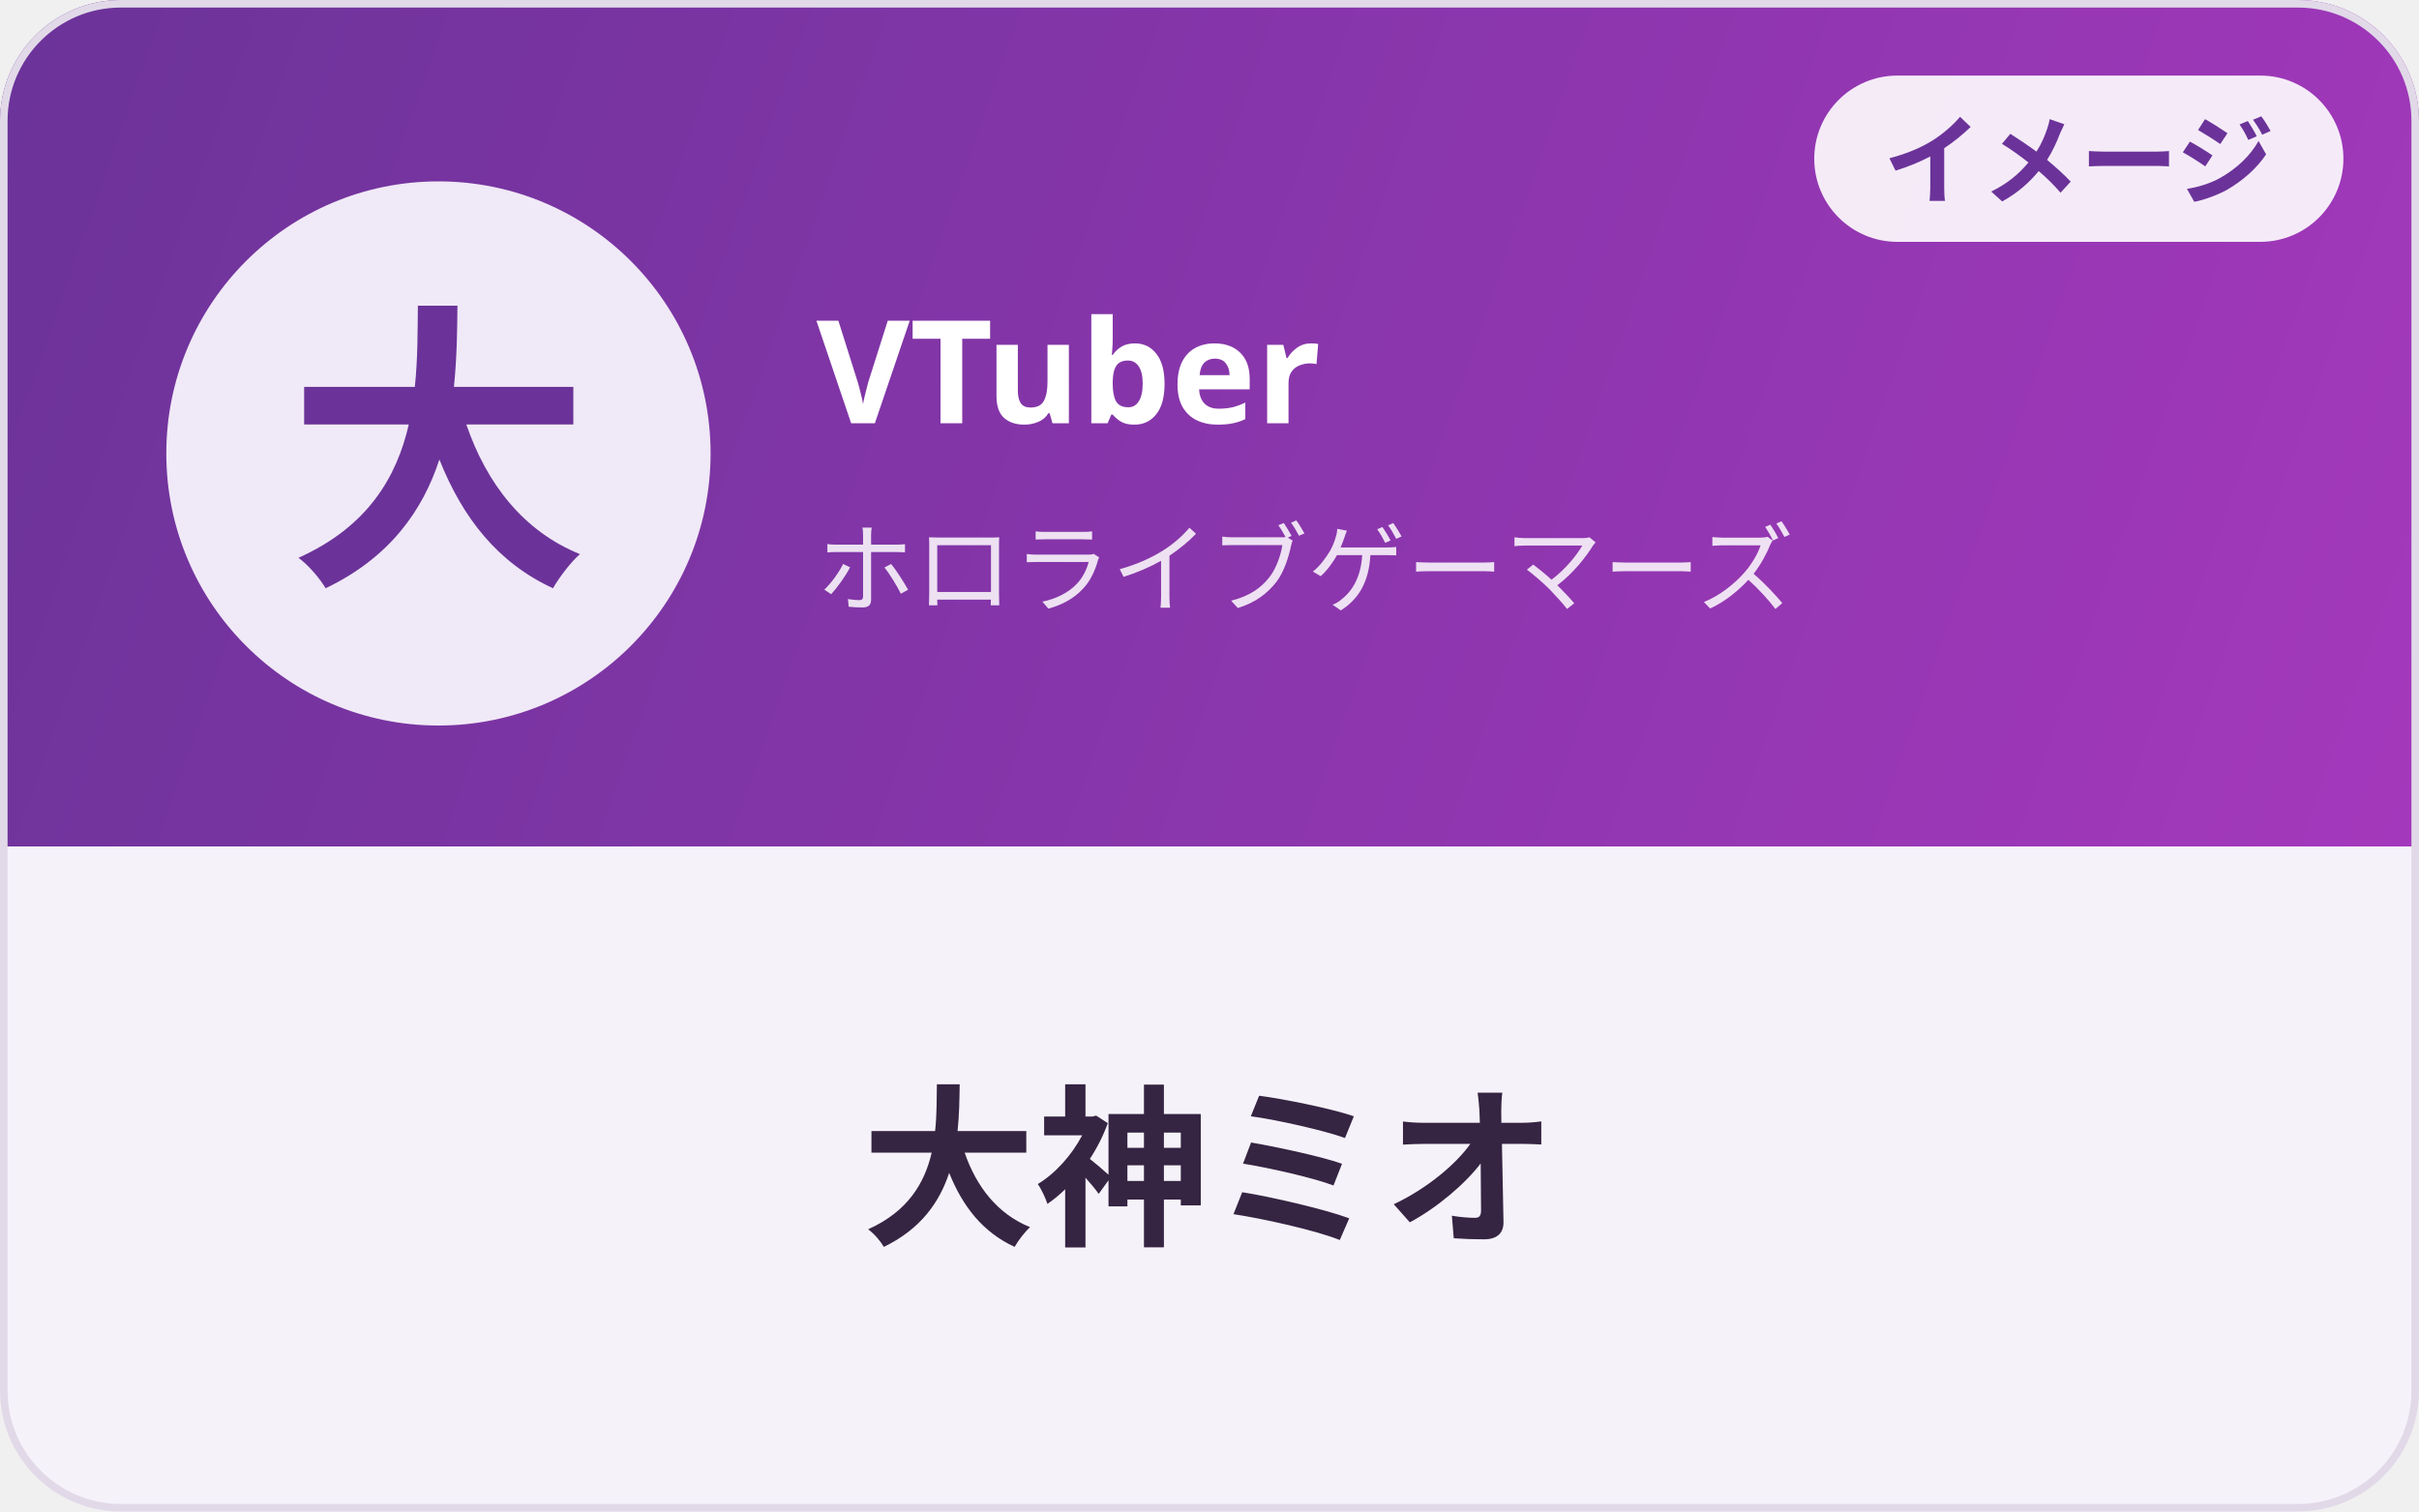
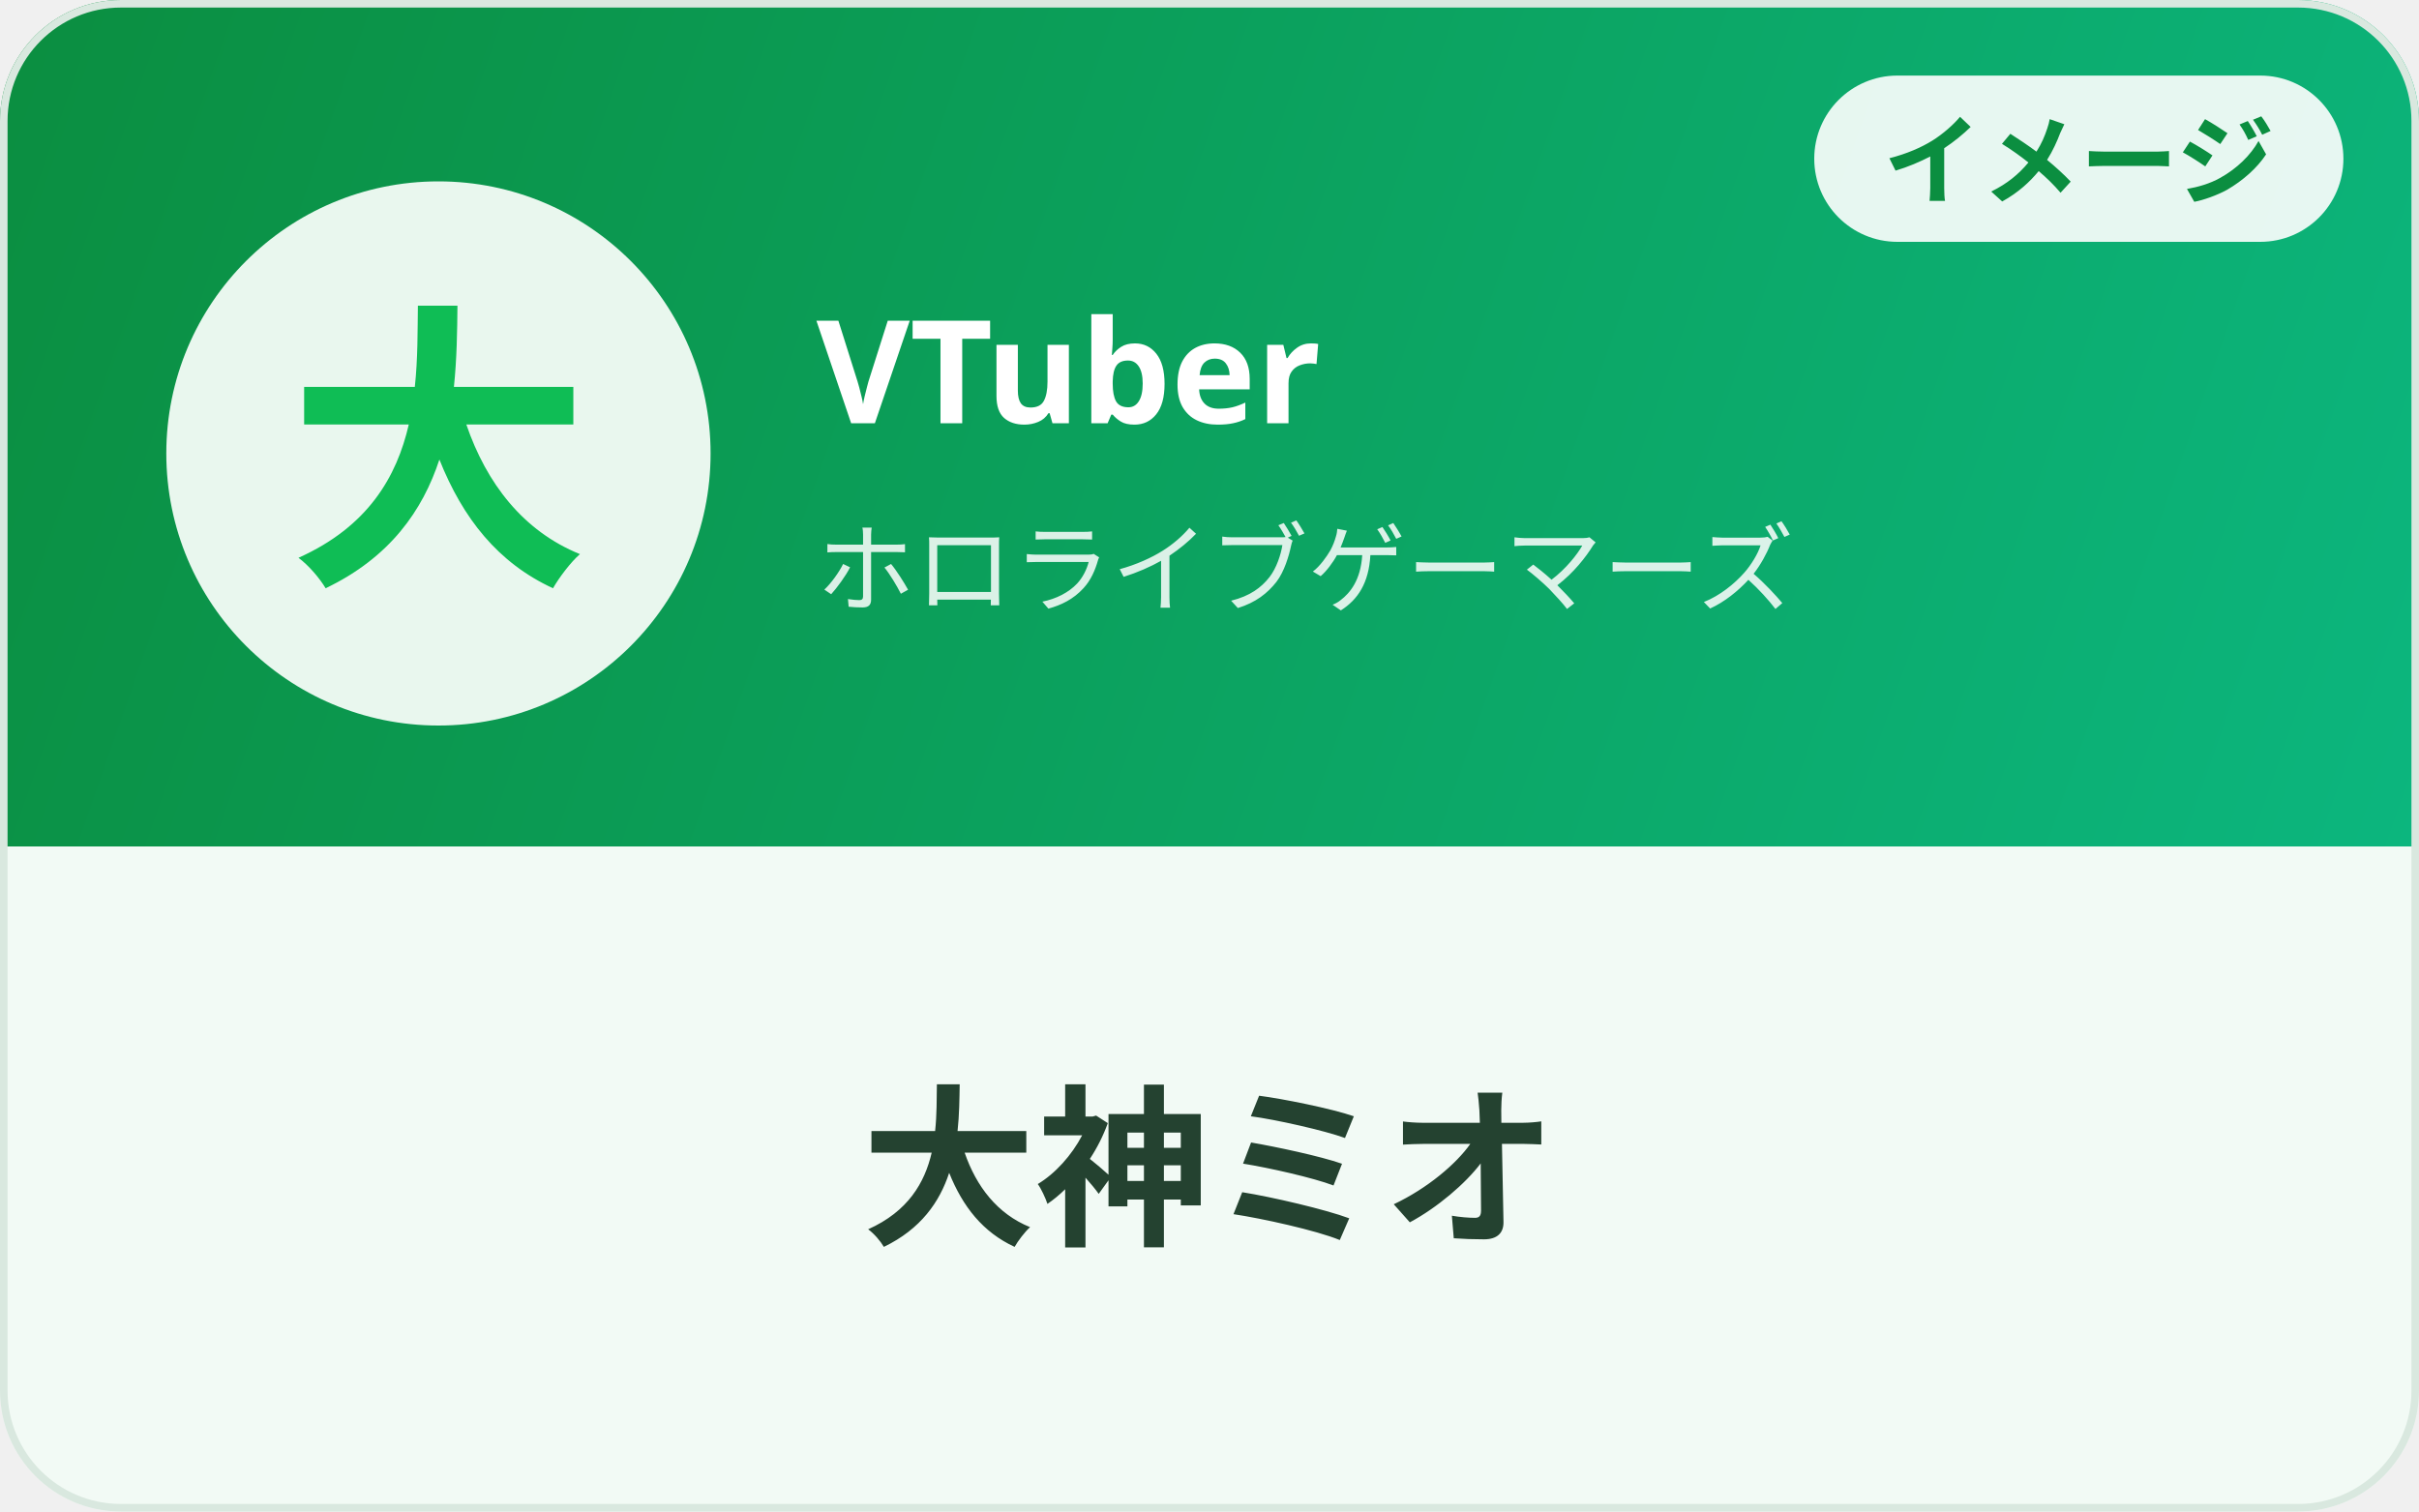
<svg xmlns="http://www.w3.org/2000/svg" viewBox="0 0 320 200" width="320" height="200" role="img" aria-label="大神ミオのイメージ画像">
  <defs>
    <linearGradient id="g33bb0812cd" gradientUnits="userSpaceOnUse" x1="0" y1="0" x2="320" y2="112">
-       <stop offset="0" stop-color="#6b3399" />
-       <stop offset="1" stop-color="#a438bc" />
+       <stop offset="0" stop-color="#0b8e40" />
+       <stop offset="1" stop-color="#0cb67e" />
    </linearGradient>
    <clipPath id="c33bb0812cd">
      <rect x="0" y="0" width="320" height="200" rx="16" />
    </clipPath>
  </defs>
  <g clip-path="url(#c33bb0812cd)" font-family="'Hiragino Sans','Noto Sans JP','Yu Gothic',sans-serif">
-     <rect x="0" y="0" width="320" height="200" fill="#f6f2fa" />
+     <rect x="0" y="0" width="320" height="200" fill="#f2faf5" />
    <rect x="0" y="0" width="320" height="112" fill="url(#g33bb0812cd)" />
-     <circle cx="58" cy="60" r="36" fill="#f0e9f7" />
-     <text x="58" y="74.4" text-anchor="middle" font-size="40" font-weight="700" fill="#6b3399">大</text>
+     <circle cx="58" cy="60" r="36" fill="#e9f7ee" />
+     <text x="58" y="74.4" text-anchor="middle" font-size="40" font-weight="700" fill="#0fbd55">大</text>
    <text x="108" y="56" font-size="19" font-weight="700" fill="#ffffff">VTuber</text>
    <text x="108" y="80" font-size="13" fill="#ffffff" fill-opacity="0.85">ホロライブゲーマーズ</text>
    <rect x="240" y="10" width="70" height="22" rx="11" fill="#ffffff" fill-opacity="0.9" />
-     <text x="275" y="26" text-anchor="middle" font-size="13" font-weight="600" fill="#6b3399">イメージ</text>
-     <text x="160" y="163.0" text-anchor="middle" font-size="23" font-weight="700" fill="#352442">大神ミオ</text>
+     <text x="275" y="26" text-anchor="middle" font-size="13" font-weight="600" fill="#0b8e40">イメージ</text>
+     <text x="160" y="163.0" text-anchor="middle" font-size="23" font-weight="700" fill="#244230">大神ミオ</text>
  </g>
-   <rect x="0.5" y="0.5" width="319" height="199" rx="15.5" fill="none" stroke="#e1d9e8" />
+   <rect x="0.5" y="0.5" width="319" height="199" rx="15.5" fill="none" stroke="#d9e8df" />
</svg>
